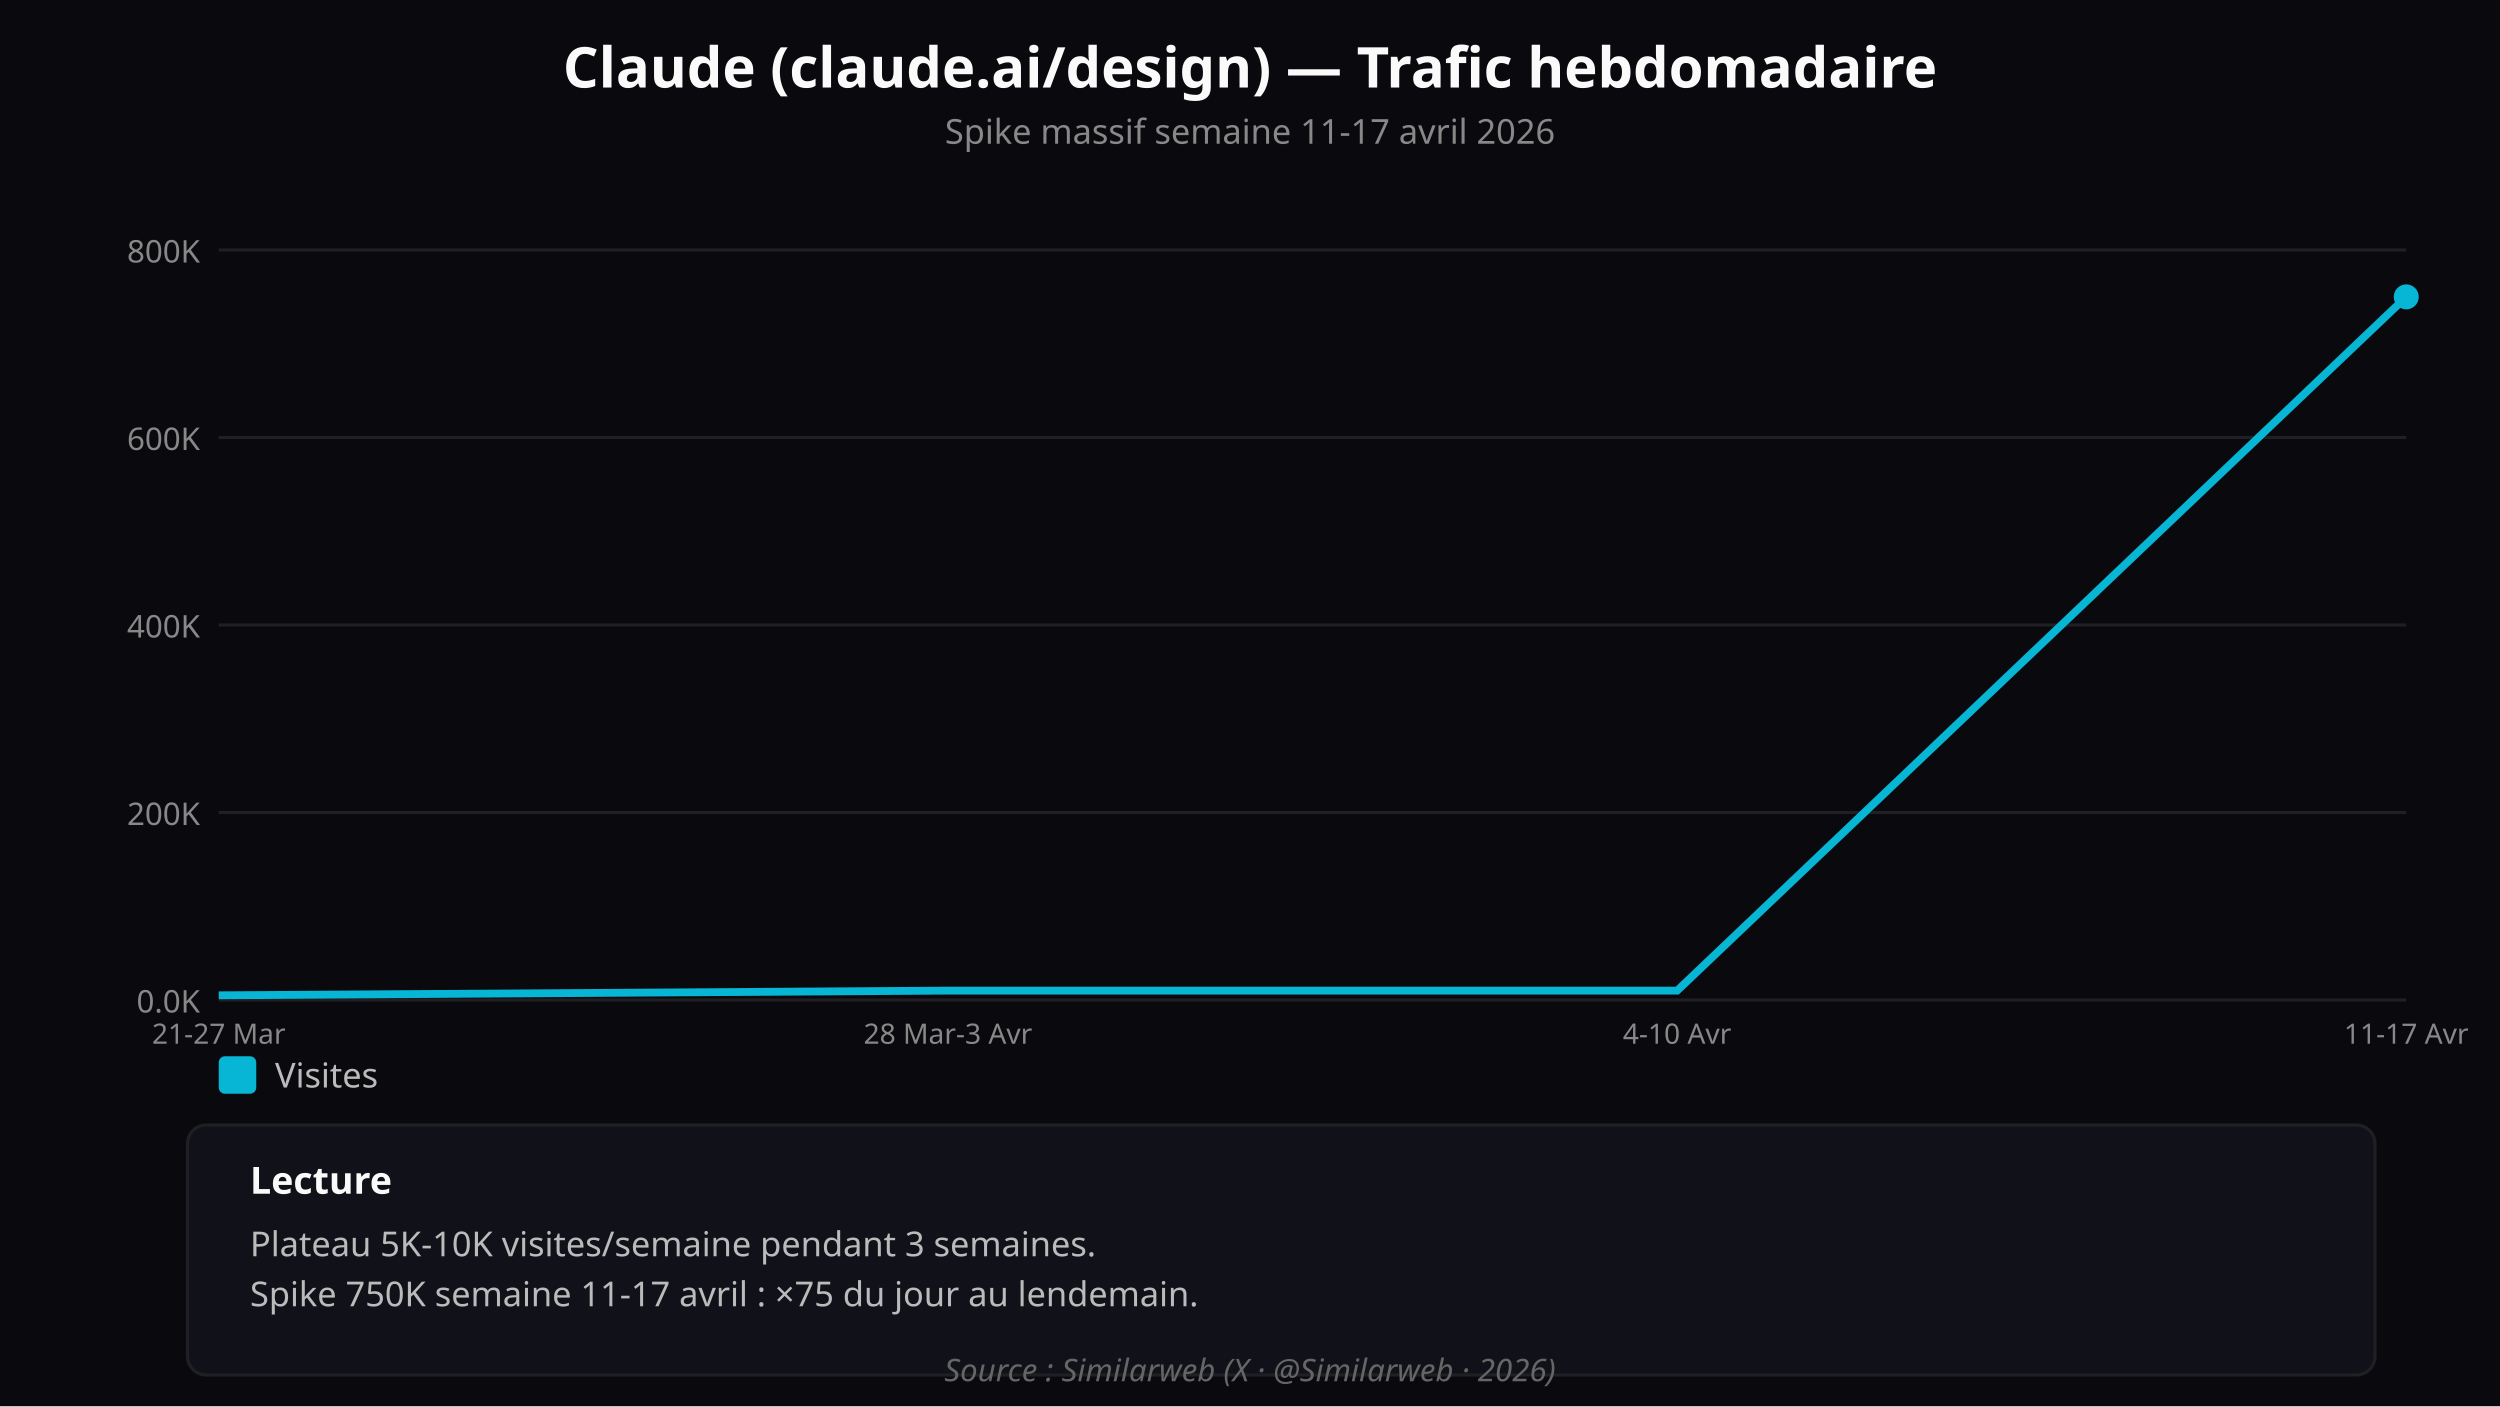
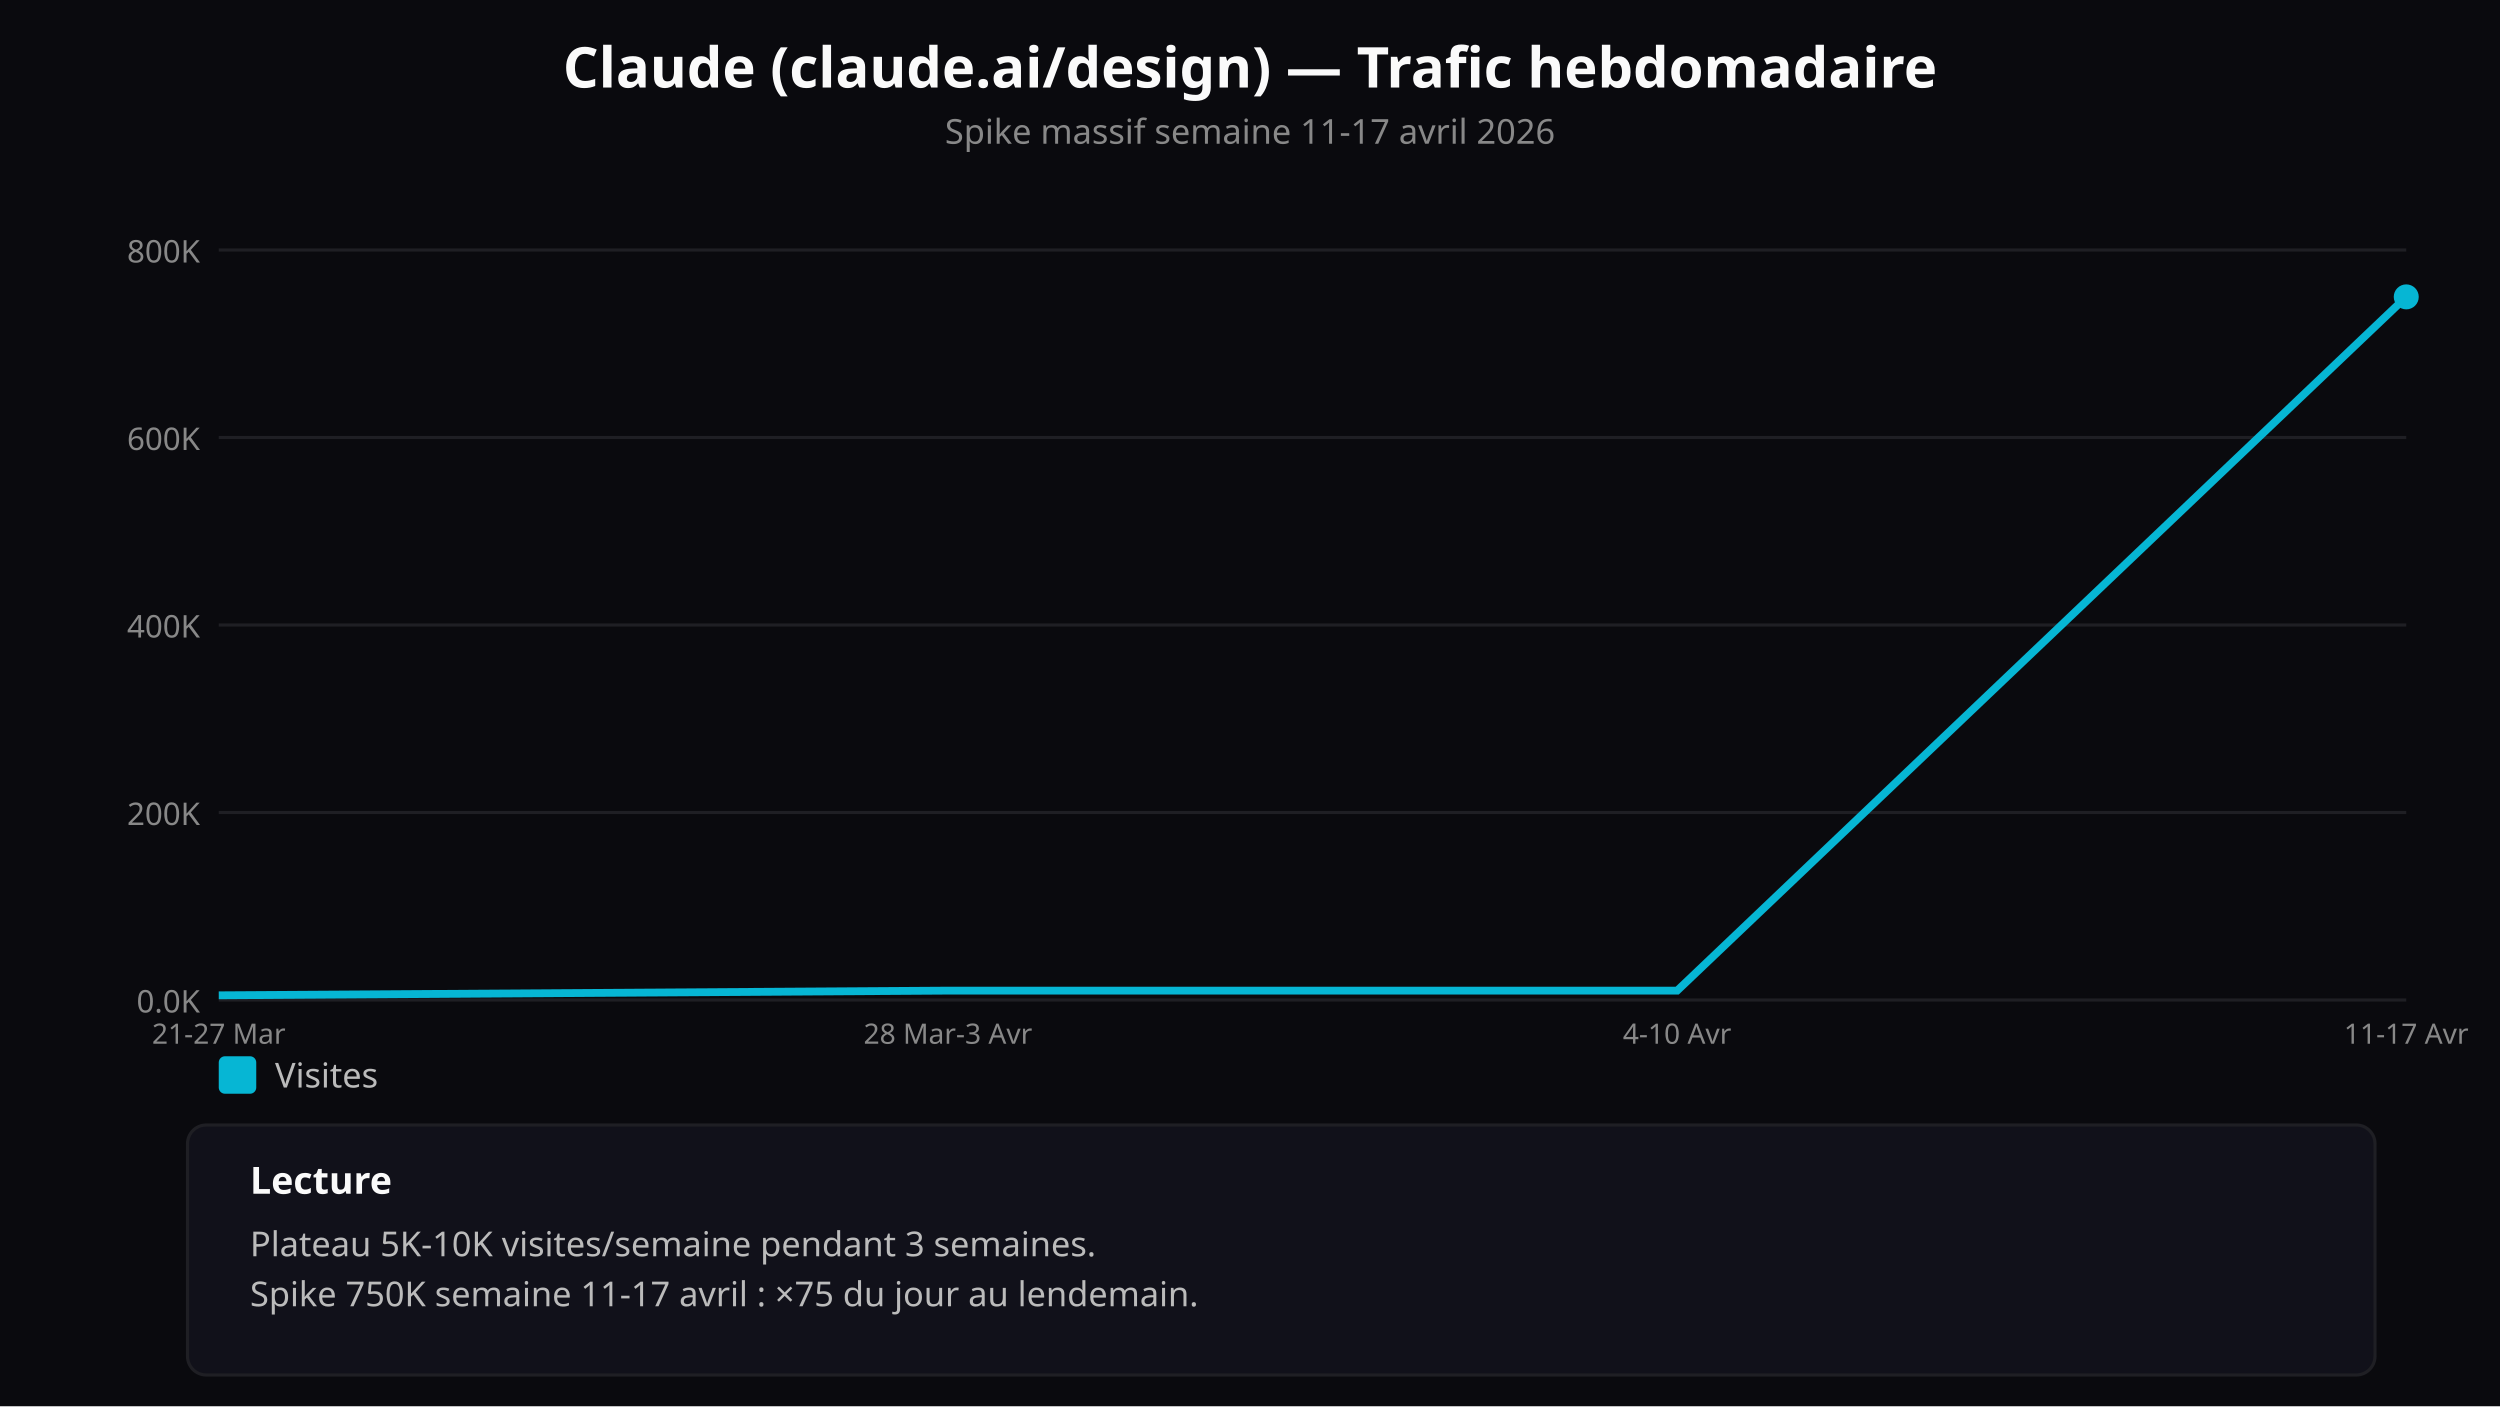
<svg xmlns="http://www.w3.org/2000/svg" viewBox="0 0 800 450" font-family="ui-sans-serif, system-ui">
  <rect width="800" height="450" fill="#0a0a0e" />
  <text x="400" y="28" text-anchor="middle" fill="#fafafa" font-size="18" font-weight="bold">Claude (claude.ai/design) — Trafic hebdomadaire</text>
  <text x="400" y="46" text-anchor="middle" fill="#888" font-size="11">Spike massif semaine 11-17 avril 2026</text>
  <line x1="70" y1="80.0" x2="770" y2="80.0" stroke="#1f1f24" stroke-width="1" />
  <text x="64" y="84.0" text-anchor="end" fill="#888" font-size="10" font-family="ui-monospace">800K</text>
  <line x1="70" y1="140.0" x2="770" y2="140.0" stroke="#1f1f24" stroke-width="1" />
  <text x="64" y="144.0" text-anchor="end" fill="#888" font-size="10" font-family="ui-monospace">600K</text>
  <line x1="70" y1="200.0" x2="770" y2="200.0" stroke="#1f1f24" stroke-width="1" />
  <text x="64" y="204.0" text-anchor="end" fill="#888" font-size="10" font-family="ui-monospace">400K</text>
  <line x1="70" y1="260.0" x2="770" y2="260.0" stroke="#1f1f24" stroke-width="1" />
  <text x="64" y="264.0" text-anchor="end" fill="#888" font-size="10" font-family="ui-monospace">200K</text>
  <line x1="70" y1="320.0" x2="770" y2="320.0" stroke="#1f1f24" stroke-width="1" />
  <text x="64" y="324.0" text-anchor="end" fill="#888" font-size="10" font-family="ui-monospace">0.0K</text>
  <text x="70.0" y="334" text-anchor="middle" fill="#888" font-size="9">21-27 Mar</text>
  <text x="303.333" y="334" text-anchor="middle" fill="#888" font-size="9">28 Mar-3 Avr</text>
  <text x="536.667" y="334" text-anchor="middle" fill="#888" font-size="9">4-10 Avr</text>
  <text x="770.0" y="334" text-anchor="middle" fill="#888" font-size="9">11-17 Avr</text>
  <polyline points="70.0,318.5 303.3,317.0 536.7,317.0 770.0,95.0" fill="none" stroke="#06b6d4" stroke-width="2.5" />
  <circle cx="770.0" cy="95.0" r="4" fill="#06b6d4" />
  <rect x="70" y="338" width="12" height="12" fill="#06b6d4" rx="2" />
  <text x="88" y="348" fill="#bbb" font-size="11">Visites</text>
  <g transform="translate(0,360)">
    <rect x="60" y="0" width="700" height="80" fill="#11111a" rx="6" stroke="#1f1f24" />
    <text x="80" y="22" fill="#fafafa" font-size="12" font-weight="600">Lecture</text>
    <text x="80" y="42" fill="#bbb" font-size="11">Plateau 5K-10K visites/semaine pendant 3 semaines.</text>
    <text x="80" y="58" fill="#bbb" font-size="11">Spike 750K semaine 11-17 avril : ×75 du jour au lendemain.</text>
  </g>
-   <text x="400" y="442" text-anchor="middle" fill="#666" font-size="10" font-style="italic">Source : Similarweb (X · @Similarweb · 2026)</text>
</svg>
